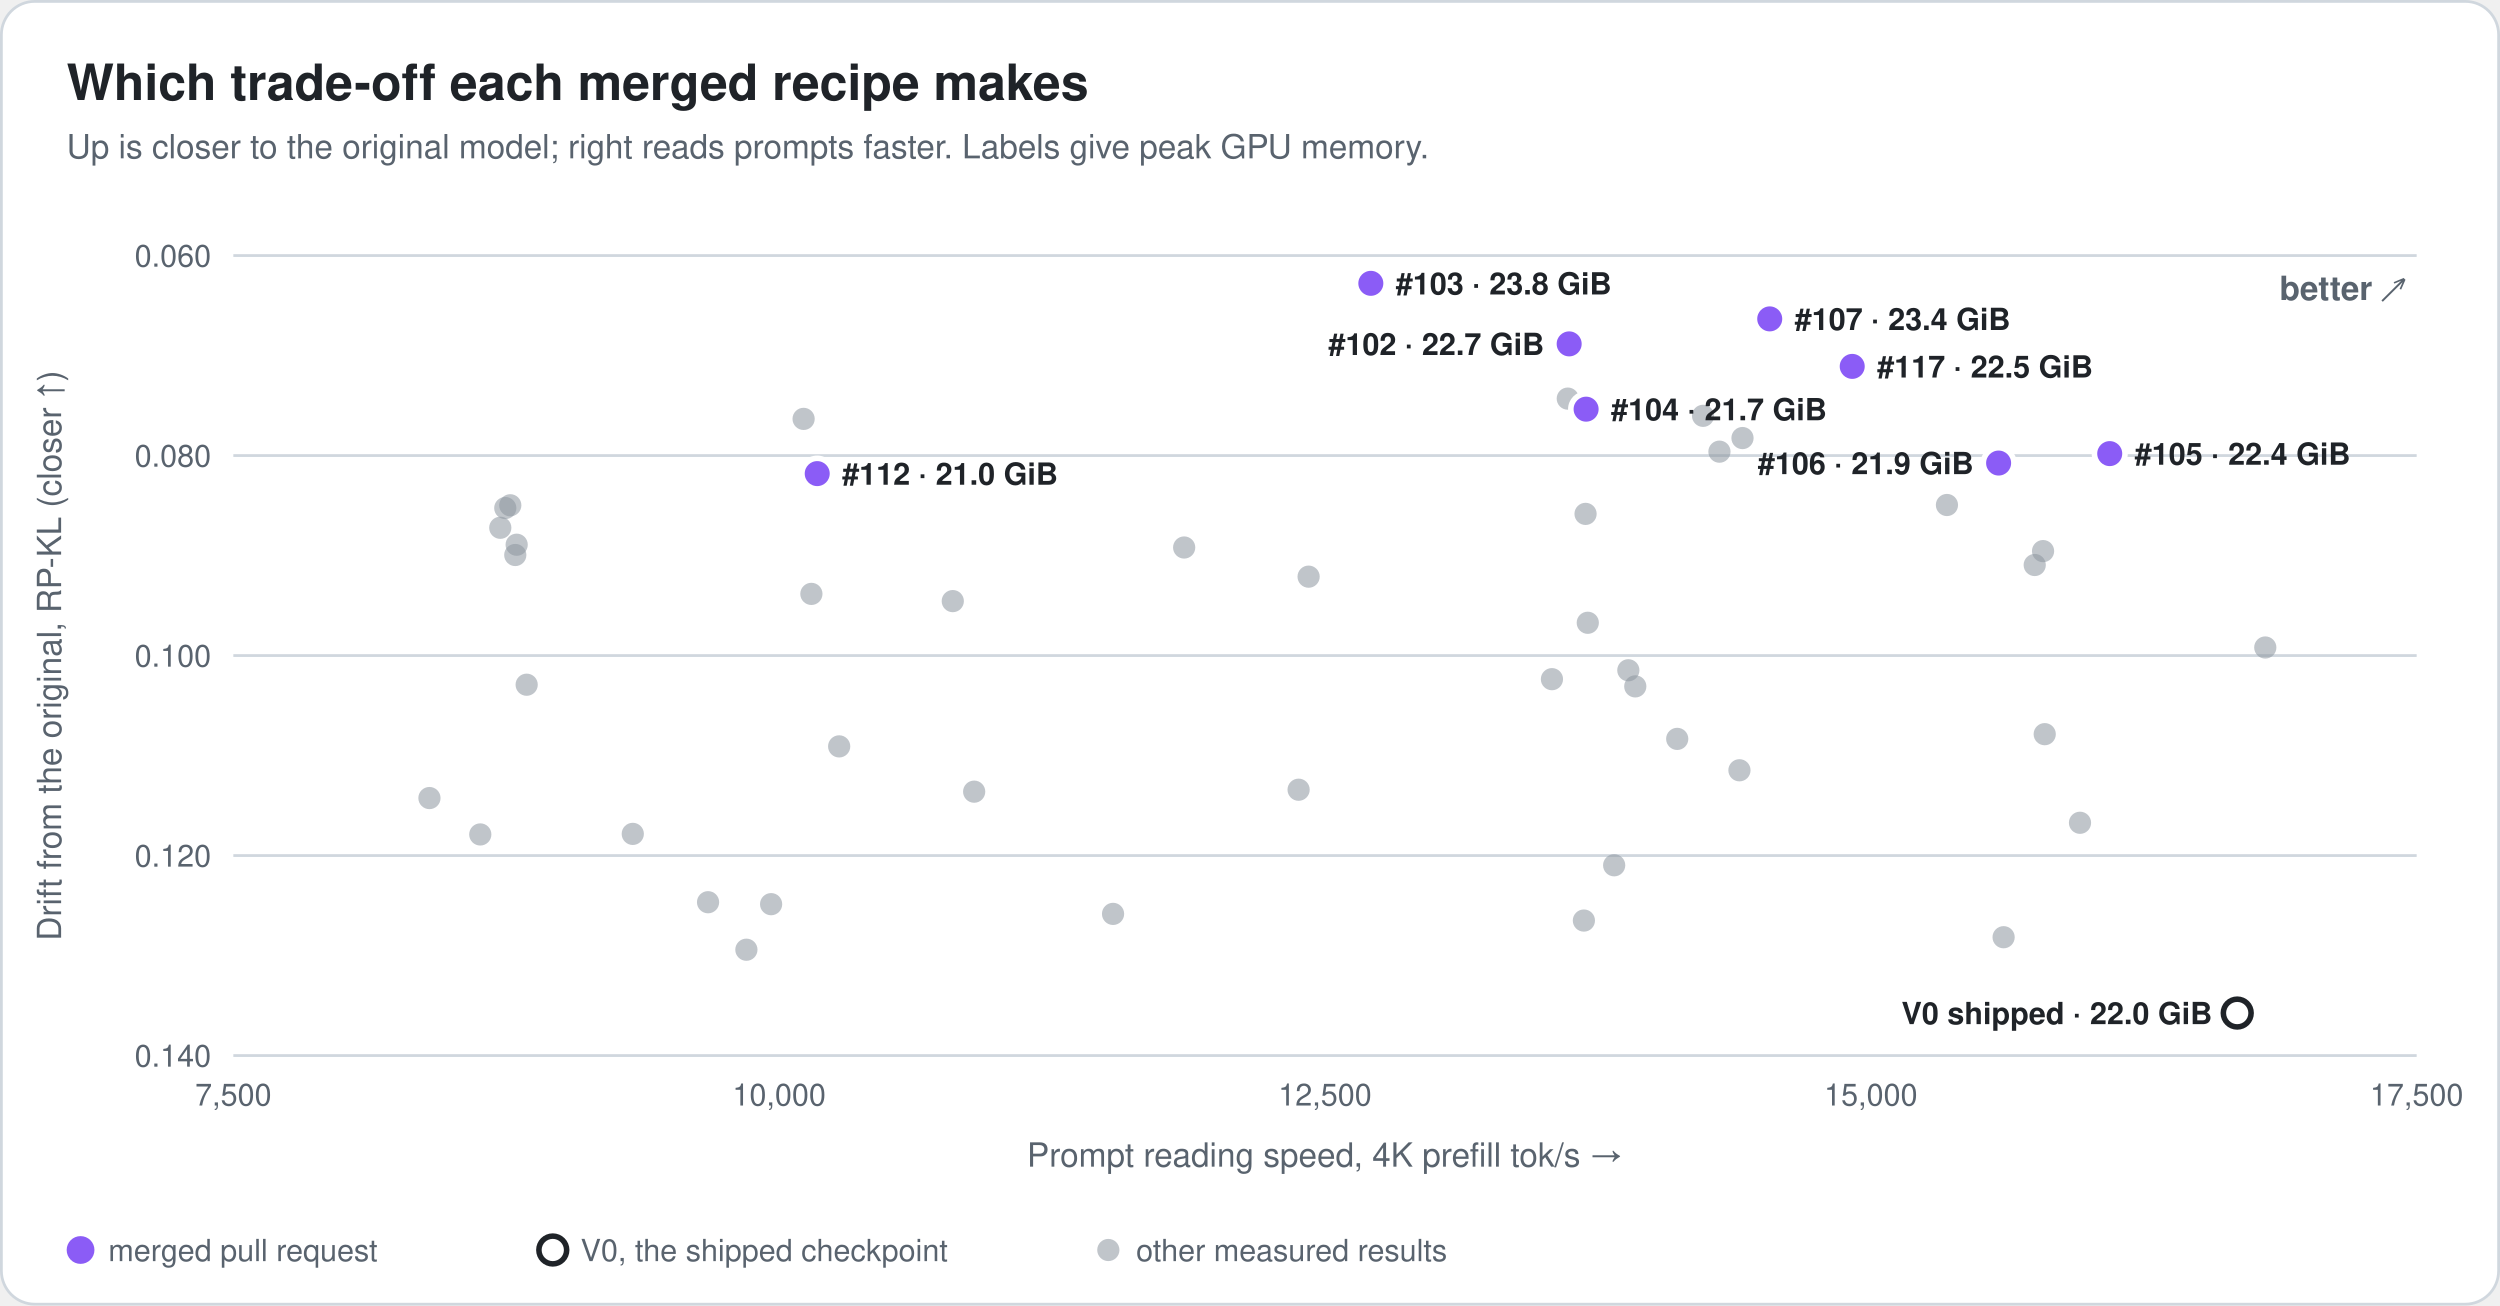
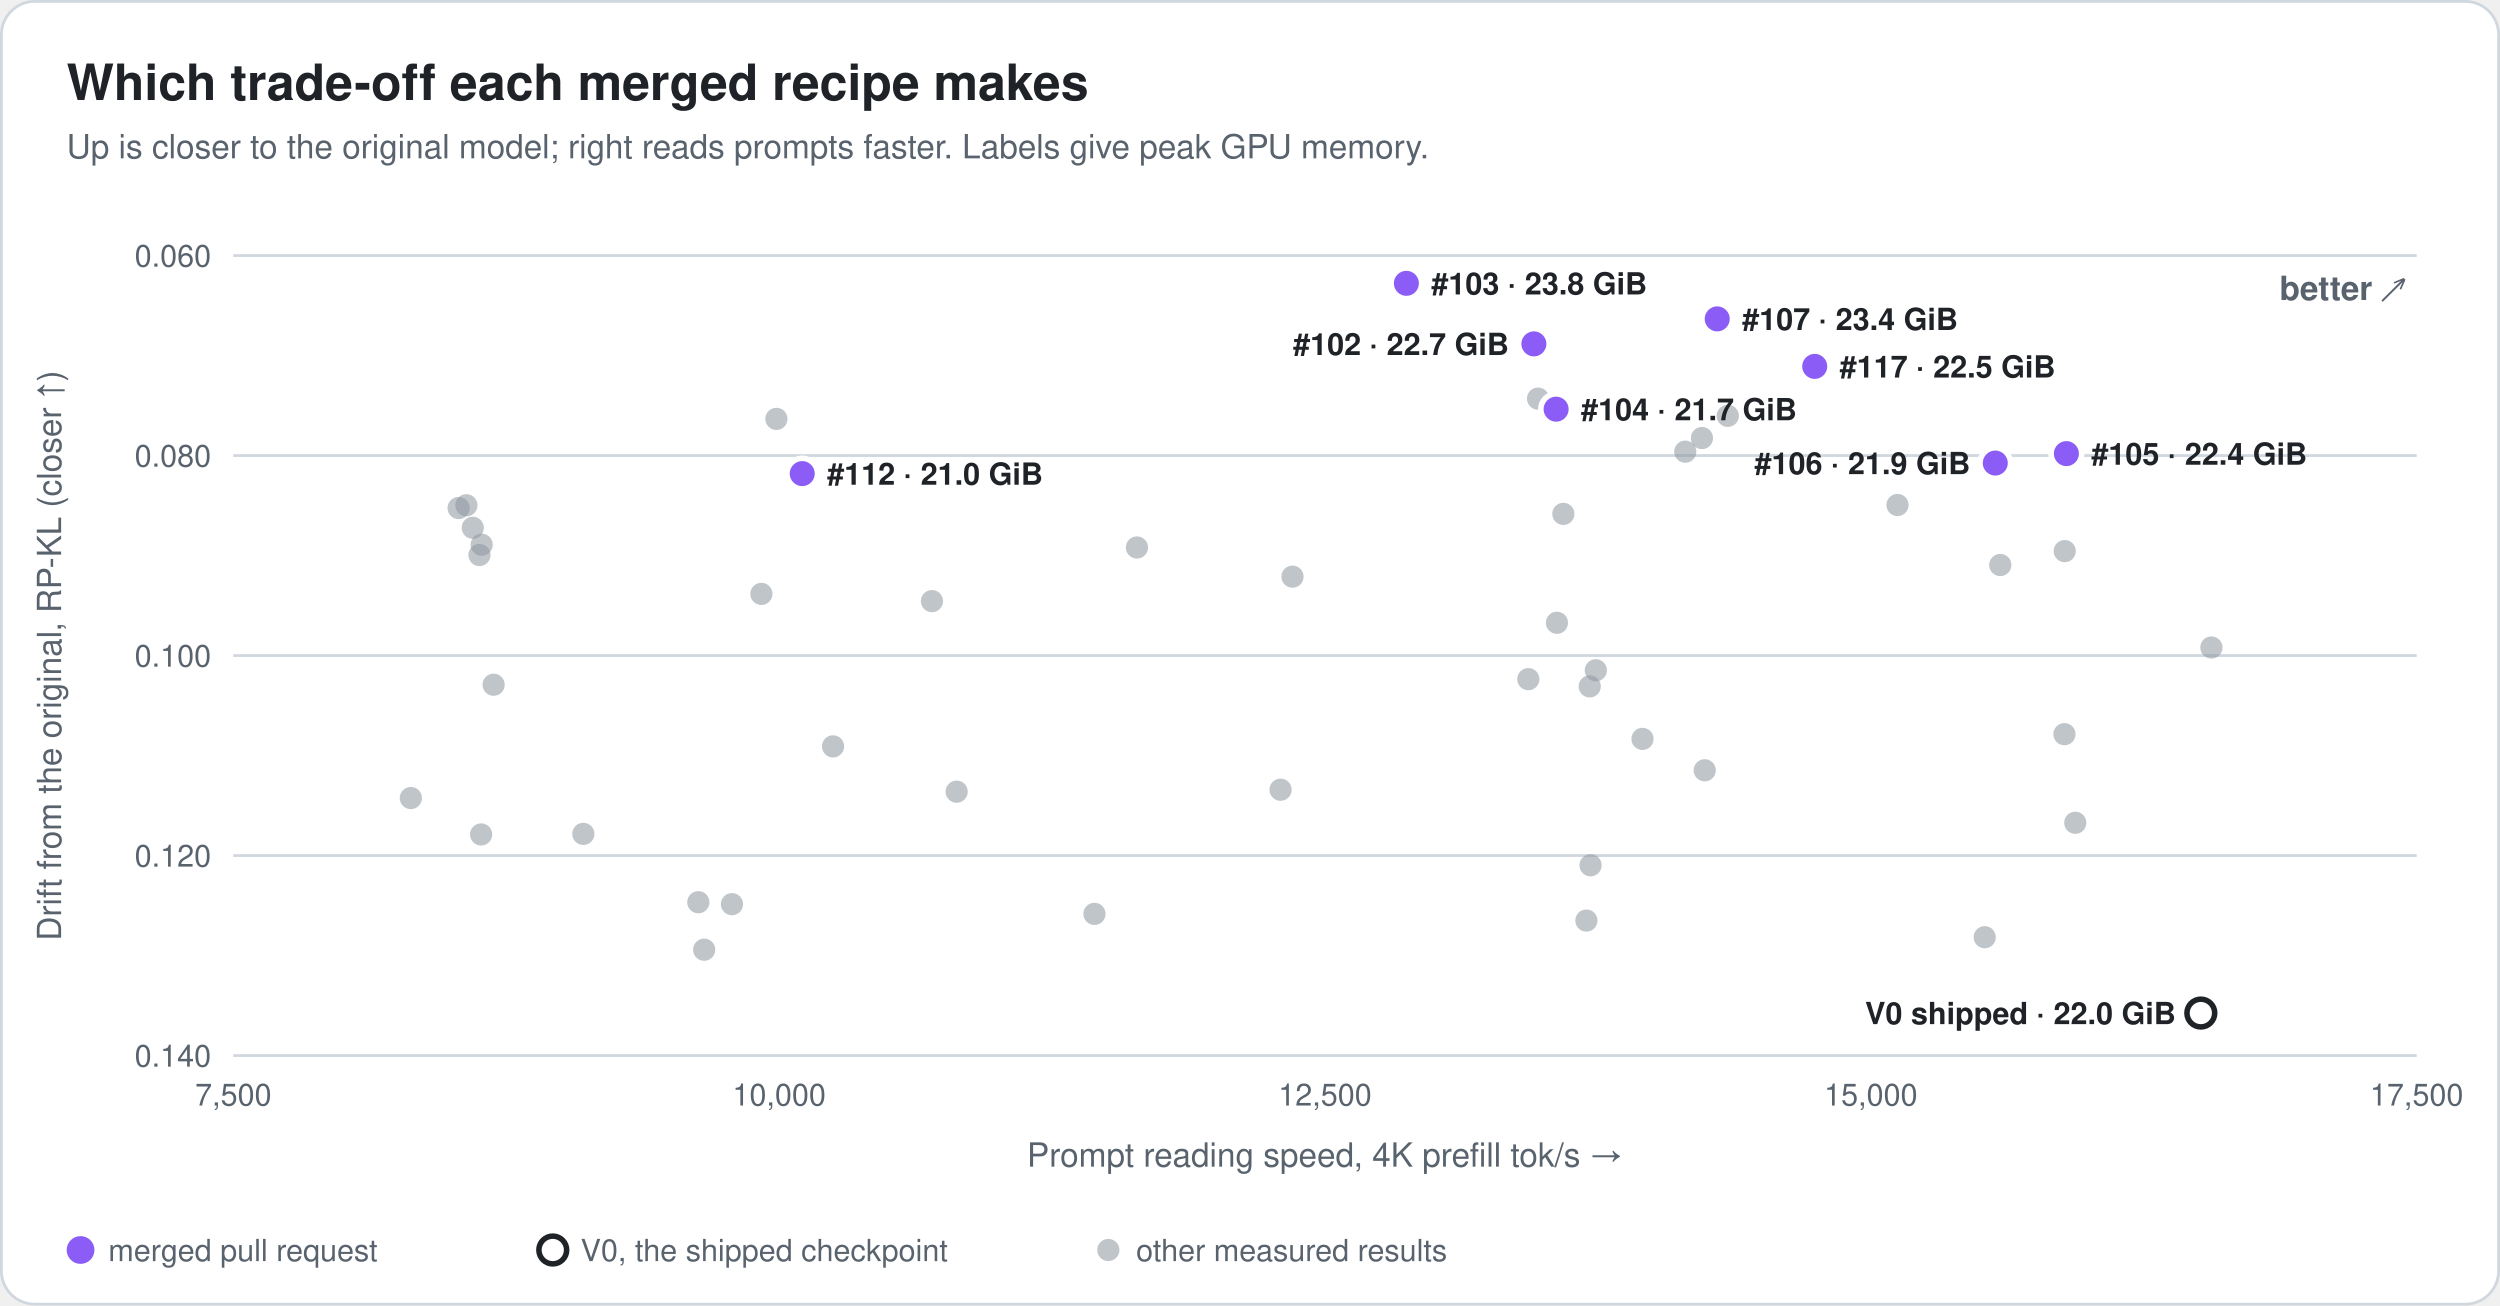
<svg xmlns="http://www.w3.org/2000/svg" width="900" height="470" viewBox="0 0 900 470" font-family="-apple-system,BlinkMacSystemFont,'Segoe UI',Helvetica,Arial,sans-serif" role="img" aria-label="Trade-offs of 8 merged recipes against the shipped checkpoint">
  <style>
.bg{fill:#ffffff;stroke:#d0d7de}.t{fill:#1f2328}.m{fill:#59636e}.rule{stroke:#d0d7de}.ring{stroke:#ffffff}
.acc{fill:#8b5cf6}.accl{stroke:#8b5cf6}.wash{fill:#8b5cf6;fill-opacity:.1}.gry{fill:#8c959f}.rej{fill:#d03b3b}.track{fill:#eaeef2}.tk{stroke:#1f2328}
@media (prefers-color-scheme: dark){
.bg{fill:#0d1117;stroke:#30363d}.t{fill:#e6edf3}.m{fill:#9198a1}.rule{stroke:#30363d}.ring{stroke:#0d1117}
.acc{fill:#9a75f8}.accl{stroke:#9a75f8}.wash{fill:#9a75f8;fill-opacity:.14}.gry{fill:#9198a1}.rej{fill:#e5534b}.track{fill:#21262d}.tk{stroke:#e6edf3}}
</style>
  <rect class="bg" x="0.5" y="0.5" width="899" height="469" rx="12" />
  <text x="24.0" y="36.0" class="t" font-size="18" font-weight="600" text-anchor="start">Which trade-off each merged recipe makes</text>
  <text x="24.0" y="57.0" class="m" font-size="12" font-weight="400" text-anchor="start">Up is closer to the original model; right reads prompts faster. Labels give peak GPU memory.</text>
  <line class="rule" x1="84" x2="870" y1="92.0" y2="92.0" stroke-width="1" />
  <text x="76.0" y="96.0" class="m" font-size="11" font-weight="400" text-anchor="end">0.060</text>
  <line class="rule" x1="84" x2="870" y1="164.0" y2="164.0" stroke-width="1" />
  <text x="76.0" y="168.0" class="m" font-size="11" font-weight="400" text-anchor="end">0.080</text>
  <line class="rule" x1="84" x2="870" y1="236.0" y2="236.0" stroke-width="1" />
  <text x="76.0" y="240.0" class="m" font-size="11" font-weight="400" text-anchor="end">0.100</text>
  <line class="rule" x1="84" x2="870" y1="308.0" y2="308.0" stroke-width="1" />
  <text x="76.0" y="312.0" class="m" font-size="11" font-weight="400" text-anchor="end">0.120</text>
  <line class="rule" x1="84" x2="870" y1="380.0" y2="380.0" stroke-width="1" />
  <text x="76.0" y="384.0" class="m" font-size="11" font-weight="400" text-anchor="end">0.140</text>
  <text x="84.0" y="398.0" class="m" font-size="11" font-weight="400" text-anchor="middle">7,500</text>
  <text x="280.5" y="398.0" class="m" font-size="11" font-weight="400" text-anchor="middle">10,000</text>
  <text x="477.0" y="398.0" class="m" font-size="11" font-weight="400" text-anchor="middle">12,500</text>
  <text x="673.5" y="398.0" class="m" font-size="11" font-weight="400" text-anchor="middle">15,000</text>
  <text x="870.0" y="398.0" class="m" font-size="11" font-weight="400" text-anchor="middle">17,500</text>
  <text x="477.0" y="420.0" class="m" font-size="12" font-weight="400" text-anchor="middle">Prompt reading speed, 4K prefill tok/s →</text>
  <text x="22" y="236.0" class="m" font-size="12" text-anchor="middle" transform="rotate(-90 22 236.0)">Drift from the original, RP-KL (closer ↑)</text>
  <text x="866.0" y="108.0" class="m" font-size="12" font-weight="600" text-anchor="end">better ↗</text>
-   <circle class="gry" cx="154.6" cy="287.3" r="4" opacity=".55" />
-   <circle class="gry" cx="558.7" cy="244.5" r="4" opacity=".55" />
-   <circle class="gry" cx="570.2" cy="331.4" r="4" opacity=".55" />
-   <circle class="gry" cx="721.3" cy="337.4" r="4" opacity=".55" />
-   <circle class="gry" cx="268.7" cy="341.9" r="4" opacity=".55" />
-   <circle class="gry" cx="254.9" cy="324.8" r="4" opacity=".55" />
-   <circle class="gry" cx="172.9" cy="300.4" r="4" opacity=".55" />
-   <circle class="gry" cx="471.1" cy="207.6" r="4" opacity=".55" />
-   <circle class="gry" cx="467.5" cy="284.3" r="4" opacity=".55" />
-   <circle class="gry" cx="302.1" cy="268.7" r="4" opacity=".55" />
-   <circle class="gry" cx="350.7" cy="285.0" r="4" opacity=".55" />
-   <circle class="gry" cx="571.6" cy="224.2" r="4" opacity=".55" />
-   <circle class="gry" cx="748.8" cy="296.2" r="4" opacity=".55" />
-   <circle class="gry" cx="736.1" cy="264.3" r="4" opacity=".55" />
-   <circle class="gry" cx="181.9" cy="182.9" r="4" opacity=".55" />
-   <circle class="gry" cx="183.7" cy="181.9" r="4" opacity=".55" />
-   <circle class="gry" cx="603.8" cy="266.0" r="4" opacity=".55" />
-   <circle class="gry" cx="292.1" cy="213.8" r="4" opacity=".55" />
-   <circle class="gry" cx="180.1" cy="190.0" r="4" opacity=".55" />
-   <circle class="gry" cx="613.1" cy="149.7" r="4" opacity=".55" />
-   <circle class="gry" cx="426.3" cy="197.1" r="4" opacity=".55" />
-   <circle class="gry" cx="400.7" cy="329.0" r="4" opacity=".55" />
-   <circle class="gry" cx="189.6" cy="246.5" r="4" opacity=".55" />
-   <circle class="gry" cx="186.0" cy="196.1" r="4" opacity=".55" />
-   <circle class="gry" cx="588.7" cy="247.1" r="4" opacity=".55" />
-   <circle class="gry" cx="343.0" cy="216.4" r="4" opacity=".55" />
-   <circle class="gry" cx="581.1" cy="311.5" r="4" opacity=".55" />
-   <circle class="gry" cx="586.2" cy="241.3" r="4" opacity=".55" />
-   <circle class="gry" cx="626.2" cy="277.3" r="4" opacity=".55" />
-   <circle class="gry" cx="227.8" cy="300.2" r="4" opacity=".55" />
-   <circle class="gry" cx="277.6" cy="325.5" r="4" opacity=".55" />
-   <circle class="gry" cx="815.5" cy="233.1" r="4" opacity=".55" />
-   <circle class="gry" cx="732.5" cy="203.4" r="4" opacity=".55" />
-   <circle class="gry" cx="735.5" cy="198.4" r="4" opacity=".55" />
-   <circle class="gry" cx="564.4" cy="143.5" r="4" opacity=".55" />
-   <circle class="gry" cx="289.3" cy="150.8" r="4" opacity=".55" />
-   <circle class="gry" cx="627.3" cy="157.7" r="4" opacity=".55" />
-   <circle class="gry" cx="619.0" cy="162.6" r="4" opacity=".55" />
-   <circle class="gry" cx="700.9" cy="181.8" r="4" opacity=".55" />
-   <circle class="gry" cx="570.8" cy="185.0" r="4" opacity=".55" />
-   <circle class="gry" cx="185.5" cy="199.8" r="4" opacity=".55" />
-   <circle class="tk" cx="805.4" cy="364.7" r="5" fill="none" stroke-width="2" />
-   <circle class="acc ring" cx="294.2" cy="170.5" r="5.5" stroke-width="2" />
-   <circle class="acc ring" cx="719.5" cy="166.7" r="5.5" stroke-width="2" />
-   <circle class="acc ring" cx="493.5" cy="102.0" r="5.5" stroke-width="2" />
-   <circle class="acc ring" cx="666.8" cy="131.9" r="5.5" stroke-width="2" />
-   <circle class="acc ring" cx="759.5" cy="163.3" r="5.5" stroke-width="2" />
-   <circle class="acc ring" cx="564.9" cy="123.8" r="5.5" stroke-width="2" />
-   <circle class="acc ring" cx="637.1" cy="114.8" r="5.5" stroke-width="2" />
-   <circle class="acc ring" cx="571.0" cy="147.3" r="5.5" stroke-width="2" />
-   <text x="796.4" y="368.7" class="t" font-size="11" font-weight="600" text-anchor="end">V0 shipped · 22.0 GiB</text>
-   <text x="502.5" y="106.0" class="t" font-size="11" font-weight="600" text-anchor="start">#103 · 23.8 GiB</text>
-   <text x="646.1" y="118.8" class="t" font-size="11" font-weight="600" text-anchor="start">#107 · 23.4 GiB</text>
-   <text x="555.9" y="127.8" class="t" font-size="11" font-weight="600" text-anchor="end">#102 · 22.7 GiB</text>
-   <text x="675.8" y="135.9" class="t" font-size="11" font-weight="600" text-anchor="start">#117 · 22.5 GiB</text>
-   <text x="580.0" y="151.3" class="t" font-size="11" font-weight="600" text-anchor="start">#104 · 21.7 GiB</text>
-   <text x="768.5" y="167.3" class="t" font-size="11" font-weight="600" text-anchor="start">#105 · 22.4 GiB</text>
-   <text x="710.5" y="170.7" class="t" font-size="11" font-weight="600" text-anchor="end">#106 · 21.9 GiB</text>
-   <text x="303.2" y="174.5" class="t" font-size="11" font-weight="600" text-anchor="start">#112 · 21.0 GiB</text>
+   <circle class="gry" cx="147.9" cy="287.3" r="4" opacity=".55" />
+   <circle class="gry" cx="550.2" cy="244.5" r="4" opacity=".55" />
+   <circle class="gry" cx="571.1" cy="331.4" r="4" opacity=".55" />
+   <circle class="gry" cx="714.5" cy="337.4" r="4" opacity=".55" />
+   <circle class="gry" cx="253.5" cy="341.9" r="4" opacity=".55" />
+   <circle class="gry" cx="251.4" cy="324.8" r="4" opacity=".55" />
+   <circle class="gry" cx="173.2" cy="300.4" r="4" opacity=".55" />
+   <circle class="gry" cx="465.3" cy="207.6" r="4" opacity=".55" />
+   <circle class="gry" cx="461.0" cy="284.3" r="4" opacity=".55" />
+   <circle class="gry" cx="299.9" cy="268.7" r="4" opacity=".55" />
+   <circle class="gry" cx="344.4" cy="285.0" r="4" opacity=".55" />
+   <circle class="gry" cx="560.5" cy="224.2" r="4" opacity=".55" />
+   <circle class="gry" cx="747.1" cy="296.2" r="4" opacity=".55" />
+   <circle class="gry" cx="743.2" cy="264.3" r="4" opacity=".55" />
+   <circle class="gry" cx="165.1" cy="182.9" r="4" opacity=".55" />
+   <circle class="gry" cx="167.9" cy="181.9" r="4" opacity=".55" />
+   <circle class="gry" cx="591.3" cy="266.0" r="4" opacity=".55" />
+   <circle class="gry" cx="274.1" cy="213.8" r="4" opacity=".55" />
+   <circle class="gry" cx="170.2" cy="190.0" r="4" opacity=".55" />
+   <circle class="gry" cx="622.0" cy="149.7" r="4" opacity=".55" />
+   <circle class="gry" cx="409.3" cy="197.1" r="4" opacity=".55" />
+   <circle class="gry" cx="394.0" cy="329.0" r="4" opacity=".55" />
+   <circle class="gry" cx="177.7" cy="246.5" r="4" opacity=".55" />
+   <circle class="gry" cx="173.4" cy="196.1" r="4" opacity=".55" />
+   <circle class="gry" cx="572.3" cy="247.1" r="4" opacity=".55" />
+   <circle class="gry" cx="335.5" cy="216.4" r="4" opacity=".55" />
+   <circle class="gry" cx="572.6" cy="311.5" r="4" opacity=".55" />
+   <circle class="gry" cx="574.5" cy="241.3" r="4" opacity=".55" />
+   <circle class="gry" cx="613.7" cy="277.3" r="4" opacity=".55" />
+   <circle class="gry" cx="210.0" cy="300.2" r="4" opacity=".55" />
+   <circle class="gry" cx="263.5" cy="325.5" r="4" opacity=".55" />
+   <circle class="gry" cx="796.1" cy="233.1" r="4" opacity=".55" />
+   <circle class="gry" cx="720.1" cy="203.4" r="4" opacity=".55" />
+   <circle class="gry" cx="743.3" cy="198.4" r="4" opacity=".55" />
+   <circle class="gry" cx="553.7" cy="143.5" r="4" opacity=".55" />
+   <circle class="gry" cx="279.5" cy="150.8" r="4" opacity=".55" />
+   <circle class="gry" cx="612.7" cy="157.7" r="4" opacity=".55" />
+   <circle class="gry" cx="606.7" cy="162.6" r="4" opacity=".55" />
+   <circle class="gry" cx="683.1" cy="181.8" r="4" opacity=".55" />
+   <circle class="gry" cx="562.8" cy="185.0" r="4" opacity=".55" />
+   <circle class="gry" cx="172.6" cy="199.8" r="4" opacity=".55" />
+   <circle class="tk" cx="792.3" cy="364.7" r="5" fill="none" stroke-width="2" />
+   <circle class="acc ring" cx="288.8" cy="170.5" r="5.5" stroke-width="2" />
+   <circle class="acc ring" cx="718.3" cy="166.7" r="5.5" stroke-width="2" />
+   <circle class="acc ring" cx="506.3" cy="102.0" r="5.5" stroke-width="2" />
+   <circle class="acc ring" cx="653.3" cy="131.9" r="5.5" stroke-width="2" />
+   <circle class="acc ring" cx="743.9" cy="163.3" r="5.5" stroke-width="2" />
+   <circle class="acc ring" cx="552.2" cy="123.8" r="5.5" stroke-width="2" />
+   <circle class="acc ring" cx="618.2" cy="114.8" r="5.5" stroke-width="2" />
+   <circle class="acc ring" cx="560.2" cy="147.3" r="5.5" stroke-width="2" />
+   <text x="783.3" y="368.7" class="t" font-size="11" font-weight="600" text-anchor="end">V0 shipped · 22.0 GiB</text>
+   <text x="515.3" y="106.0" class="t" font-size="11" font-weight="600" text-anchor="start">#103 · 23.8 GiB</text>
+   <text x="627.2" y="118.8" class="t" font-size="11" font-weight="600" text-anchor="start">#107 · 23.4 GiB</text>
+   <text x="543.2" y="127.8" class="t" font-size="11" font-weight="600" text-anchor="end">#102 · 22.7 GiB</text>
+   <text x="662.3" y="135.9" class="t" font-size="11" font-weight="600" text-anchor="start">#117 · 22.5 GiB</text>
+   <text x="569.2" y="151.3" class="t" font-size="11" font-weight="600" text-anchor="start">#104 · 21.7 GiB</text>
+   <text x="752.9" y="167.3" class="t" font-size="11" font-weight="600" text-anchor="start">#105 · 22.4 GiB</text>
+   <text x="709.3" y="170.7" class="t" font-size="11" font-weight="600" text-anchor="end">#106 · 21.9 GiB</text>
+   <text x="297.8" y="174.5" class="t" font-size="11" font-weight="600" text-anchor="start">#112 · 21.0 GiB</text>
  <circle class="acc" cx="29" cy="450" r="5" />
  <text x="39.0" y="454.0" class="m" font-size="11" font-weight="400" text-anchor="start">merged pull request</text>
  <circle class="tk" cx="199" cy="450" r="5" fill="none" stroke-width="2" />
  <text x="209.0" y="454.0" class="m" font-size="11" font-weight="400" text-anchor="start">V0, the shipped checkpoint</text>
  <circle class="gry" cx="399" cy="450" r="4" opacity=".55" />
  <text x="409.0" y="454.0" class="m" font-size="11" font-weight="400" text-anchor="start">other measured results</text>
</svg>
